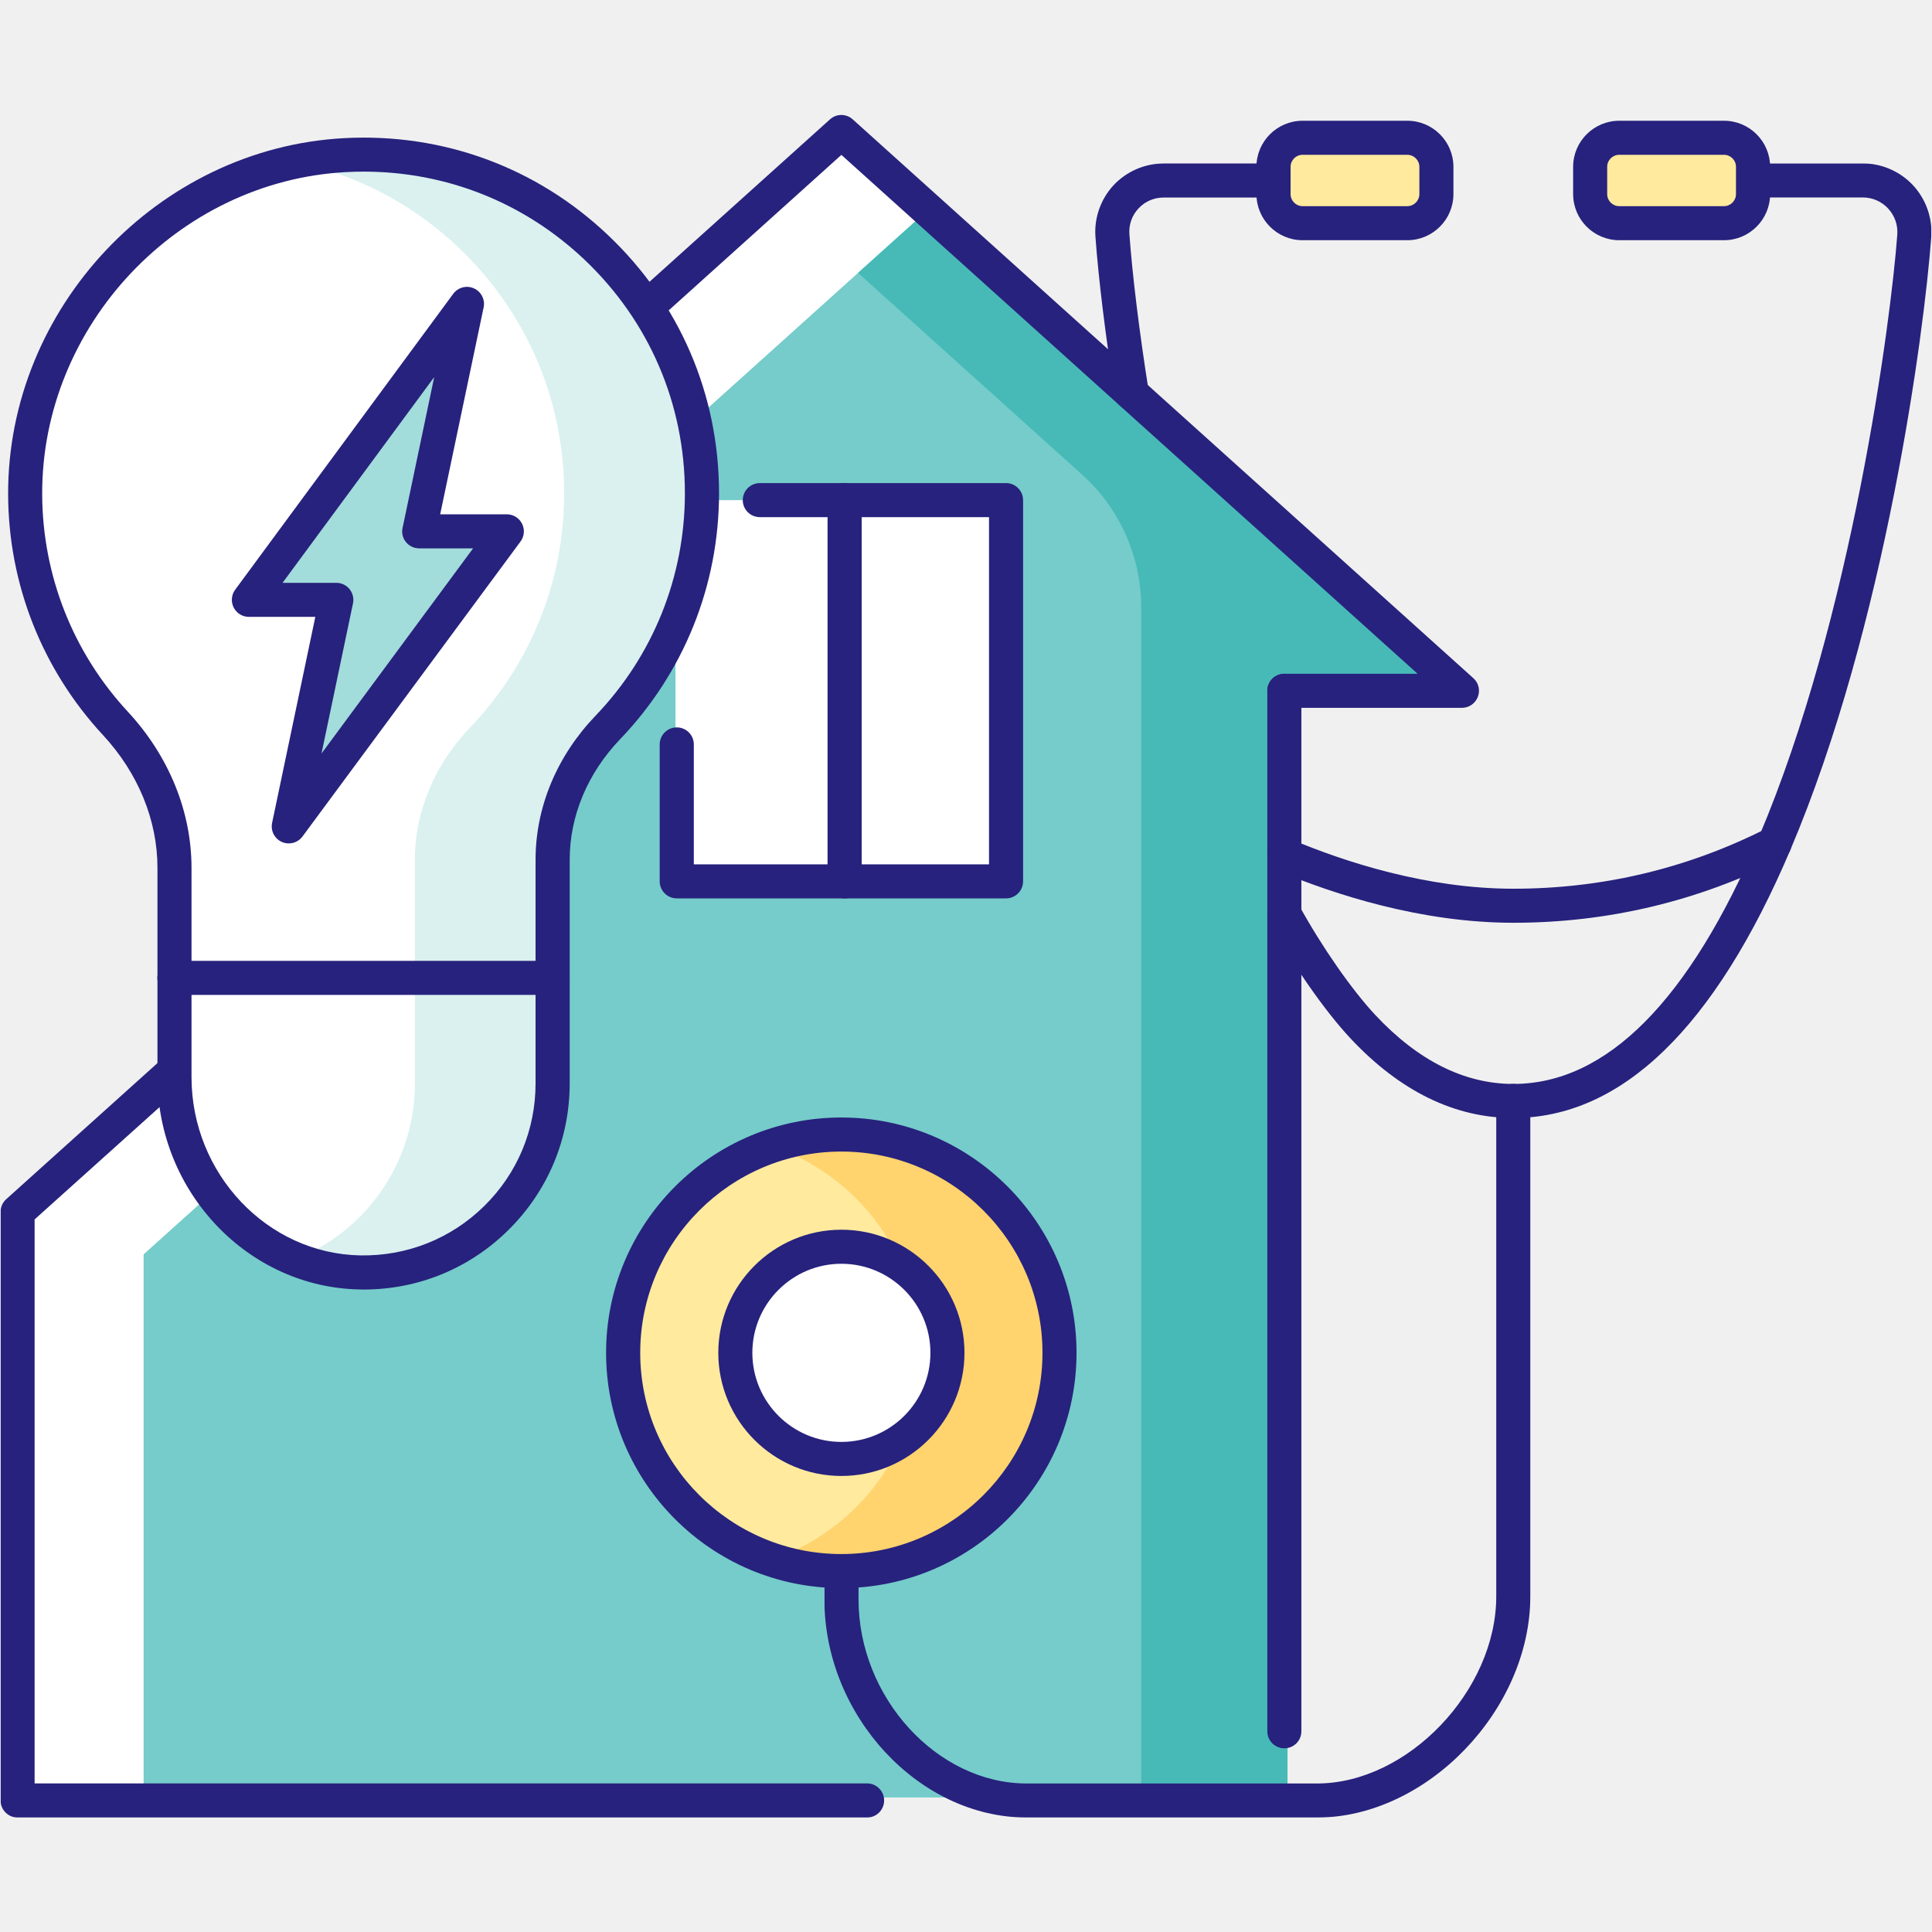
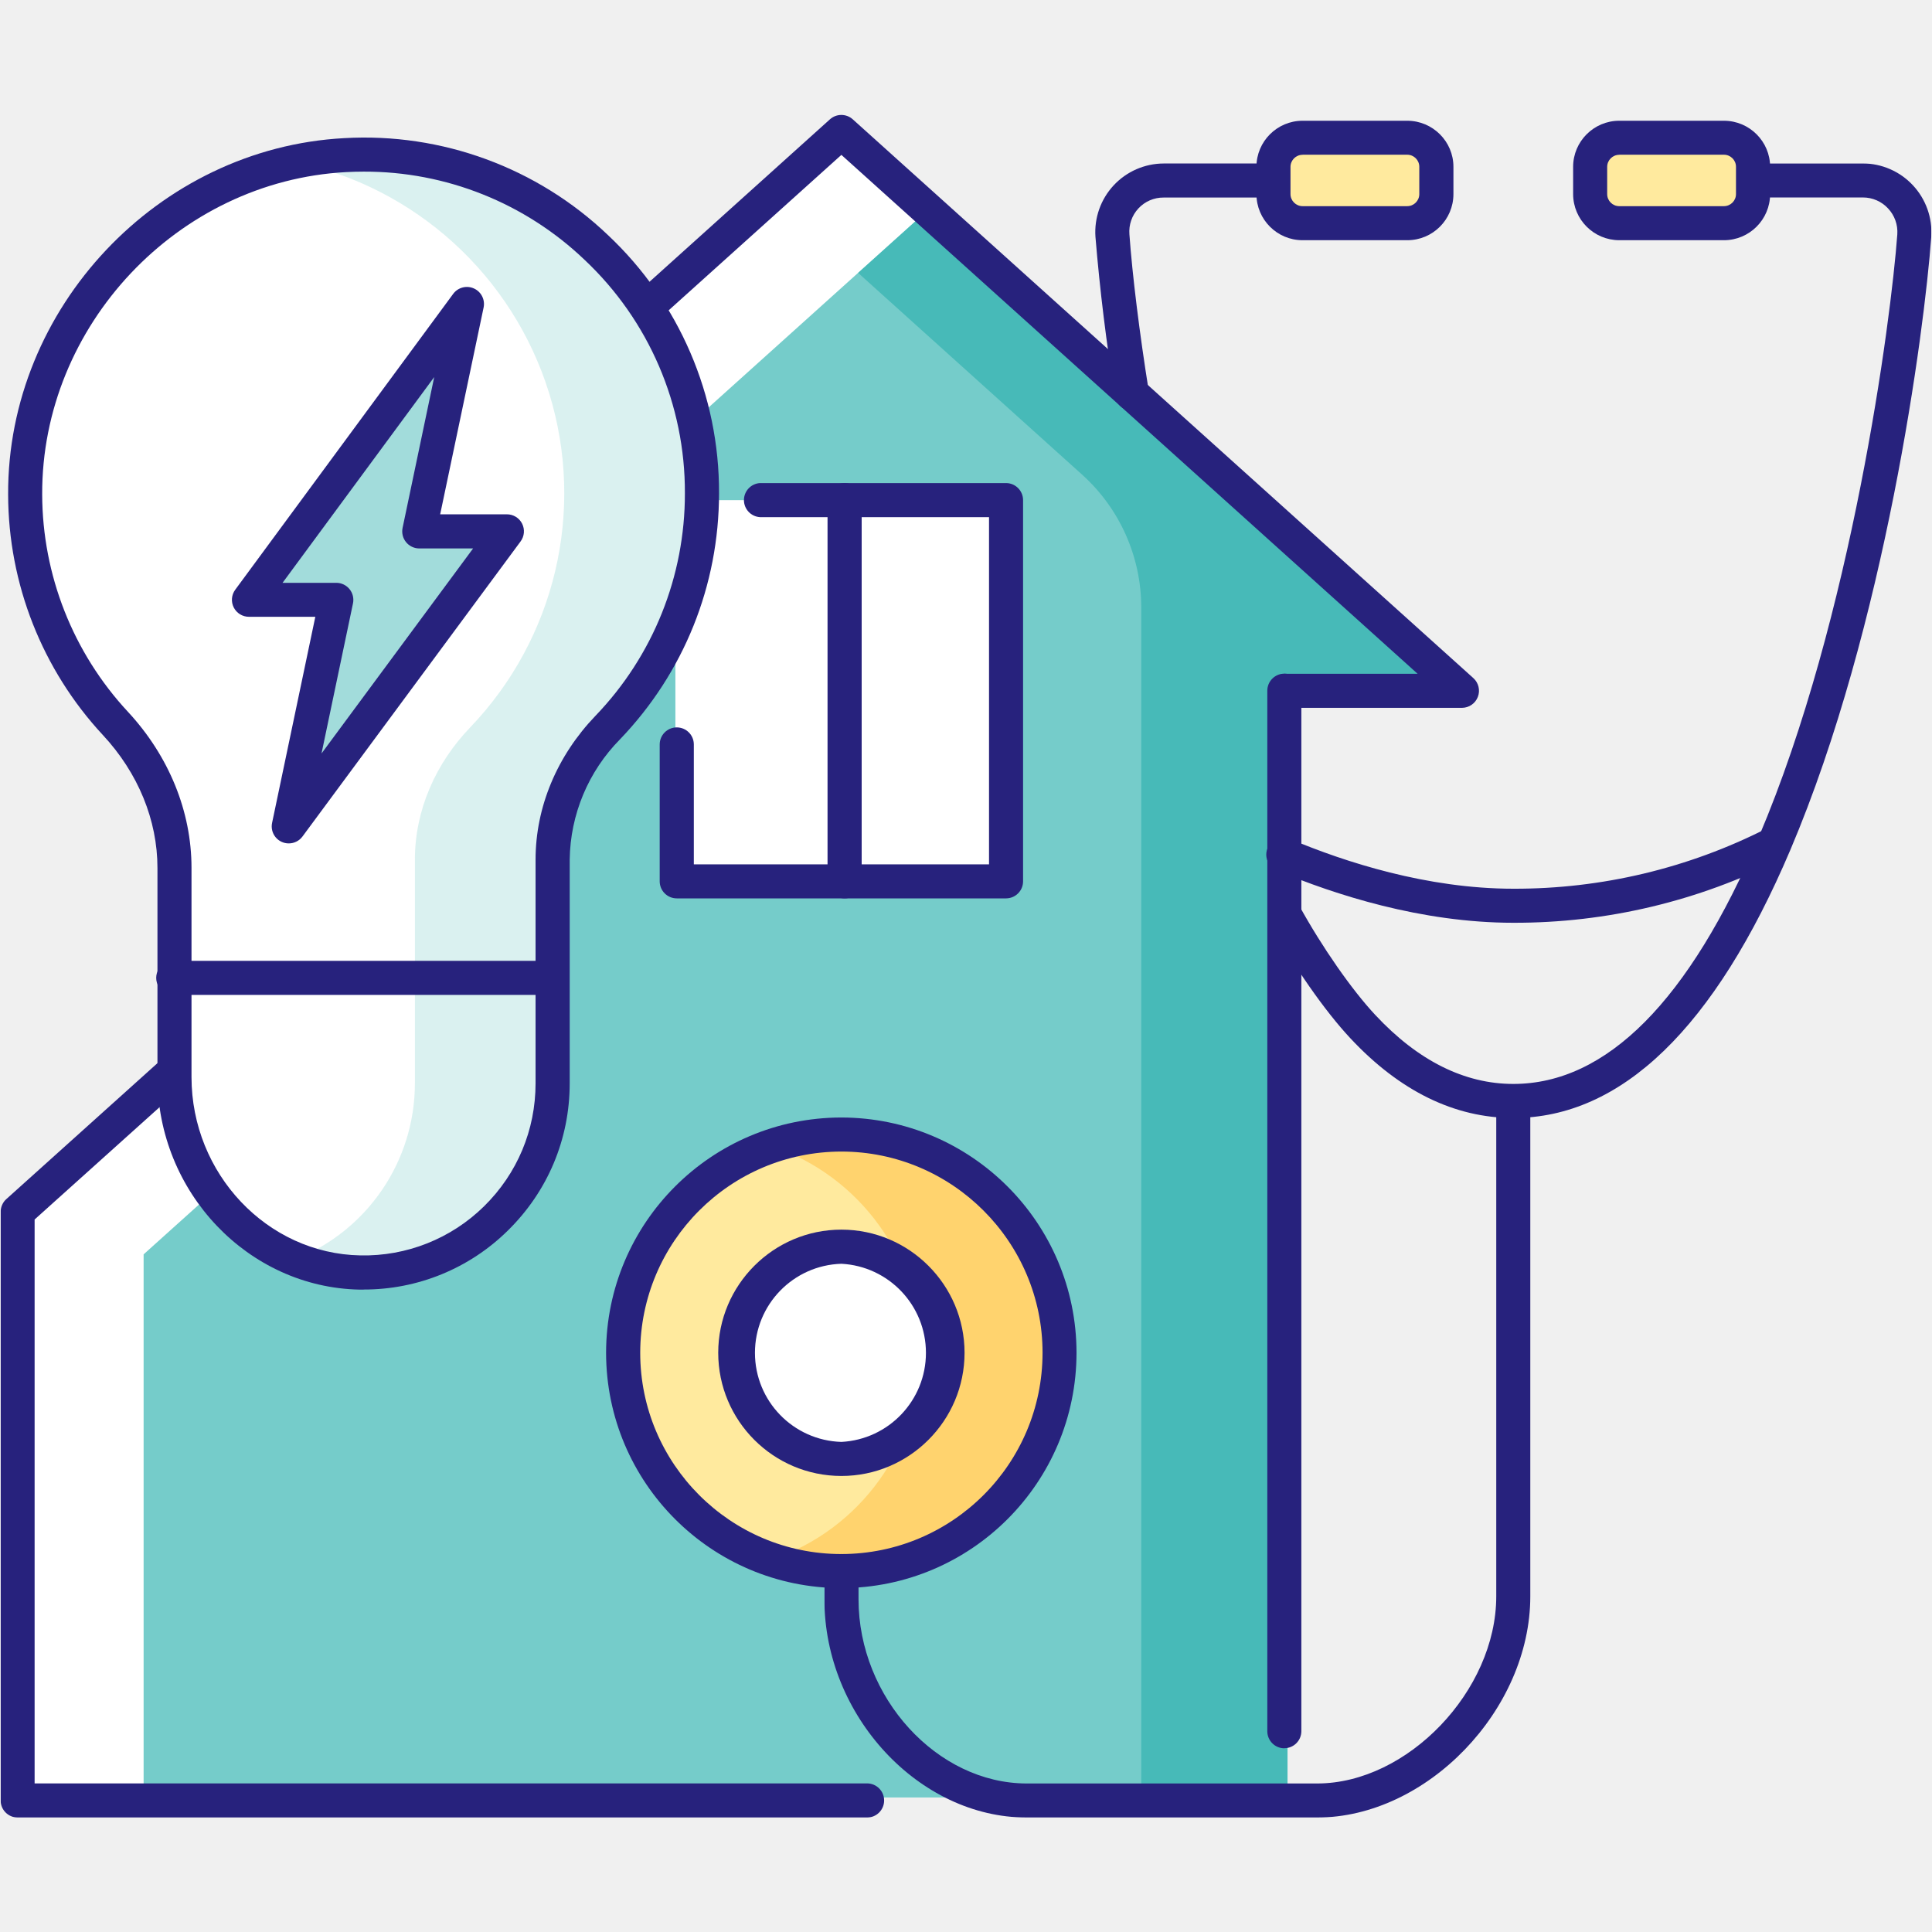
- <svg xmlns="http://www.w3.org/2000/svg" width="24" height="24" viewBox="0 0 24 24" fill="none">
-   <path d="M18.2 8.544H15.994V22.329H0.259V15.018L2.206 13.265L8.071 3.783L10.491 1.603L11.568 2.572L18.2 8.544Z" fill="white" />
-   <path d="M17.481 2.773H16.181C15.981 2.773 15.819 2.611 15.819 2.411V2.072C15.819 1.873 15.981 1.711 16.181 1.711H17.481C17.681 1.711 17.843 1.873 17.843 2.072V2.411C17.843 2.611 17.681 2.773 17.481 2.773Z" fill="white" />
-   <path d="M20.115 2.773H21.416C21.615 2.773 21.777 2.611 21.777 2.411V2.072C21.777 1.873 21.615 1.711 21.416 1.711H20.115C19.916 1.711 19.754 1.873 19.754 2.072V2.411C19.754 2.611 19.916 2.773 20.115 2.773Z" fill="white" />
-   <path d="M13.162 16.805C13.162 18.303 11.949 19.517 10.452 19.517C8.955 19.517 7.741 18.303 7.741 16.805C7.741 15.308 8.955 14.094 10.452 14.094C11.949 14.094 13.162 15.308 13.162 16.805Z" fill="white" />
-   <path d="M18.2 8.544H15.994V22.329H1.784V15.582L3.733 13.829L7.854 5.915L11.568 2.572L18.2 8.544Z" fill="#47BAB8" fill-opacity="0.75" />
-   <path d="M18.2 8.544H15.994V22.329H14.177V7.546C14.177 6.916 13.909 6.316 13.441 5.895L10.659 3.39L11.568 2.572L18.2 8.544Z" fill="#47BAB8" />
-   <path d="M8.391 10.949H12.497V6.213H8.391V10.949Z" fill="white" />
-   <path d="M12.498 11.16H8.407C8.29 11.16 8.195 11.065 8.195 10.948V9.247C8.195 9.131 8.29 9.036 8.407 9.036C8.524 9.036 8.619 9.131 8.619 9.247V10.737H12.286V6.424H9.439C9.322 6.424 9.227 6.33 9.227 6.213C9.227 6.096 9.322 6.001 9.439 6.001H12.498C12.614 6.001 12.709 6.096 12.709 6.213V10.948C12.709 11.065 12.614 11.16 12.498 11.16Z" fill="#27227D" />
-   <path d="M10.492 11.16C10.375 11.16 10.28 11.066 10.28 10.949V6.213C10.28 6.096 10.375 6.001 10.492 6.001C10.609 6.001 10.704 6.096 10.704 6.213V10.949C10.704 11.066 10.609 11.16 10.492 11.16Z" fill="#27227D" />
-   <mask id="mask0_122_1542" style="mask-type:luminance" maskUnits="userSpaceOnUse" x="7" y="1" width="12" height="8">
-     <path d="M7.808 1.41H18.432V8.832H7.808V1.41Z" fill="white" />
+ <svg xmlns="http://www.w3.org/2000/svg" width="24" height="24" fill="none">
+   <path fill="#fff" d="M18.2 8.544h-2.206v13.785H.259v-7.312l1.947-1.752 5.865-9.482 2.42-2.18 1.077.969L18.2 8.544ZM17.481 2.773h-1.3a.361.361 0 0 1-.362-.362v-.339c0-.2.162-.36.362-.36h1.3c.2 0 .362.16.362.36v.34c0 .199-.162.36-.362.36ZM20.115 2.773h1.3c.2 0 .362-.162.362-.362v-.339c0-.2-.162-.36-.361-.36h-1.3c-.2 0-.362.16-.362.36v.34c0 .199.162.36.361.36Z" />
+   <path fill="#fff" d="M13.162 16.805a2.711 2.711 0 1 1-5.422.001 2.711 2.711 0 0 1 5.422 0Z" />
+   <path fill="#47BAB8" fill-opacity=".75" d="M18.2 8.544h-2.206v13.785H1.784v-6.747l1.949-1.753 4.121-7.914 3.714-3.343L18.2 8.544Z" />
+   <path fill="#47BAB8" d="M18.2 8.544h-2.206v13.785h-1.817V7.546c0-.63-.268-1.23-.736-1.651L10.66 3.39l.909-.818L18.2 8.544Z" />
+   <path fill="#fff" d="M8.39 10.949h4.107V6.213H8.39v4.736Z" />
+   <path fill="#27227D" d="M12.498 11.16h-4.09a.212.212 0 0 1-.213-.212v-1.7a.212.212 0 0 1 .424 0v1.489h3.667V6.424H9.439a.212.212 0 0 1 0-.423h3.059c.116 0 .211.095.211.212v4.735a.212.212 0 0 1-.211.212Z" />
+   <path fill="#27227D" d="M10.492 11.16a.211.211 0 0 1-.212-.211V6.213a.212.212 0 0 1 .424 0v4.736a.211.211 0 0 1-.212.211Z" />
+   <mask id="a" width="12" height="8" x="7" y="1" maskUnits="userSpaceOnUse" style="mask-type:luminance">
+     <path fill="#fff" d="M7.808 1.41h10.624v7.422H7.808V1.41Z" />
  </mask>
-   <g mask="url(#mask0_122_1542)">
-     <path d="M18.161 8.793H15.954C15.838 8.793 15.743 8.698 15.743 8.581C15.743 8.464 15.838 8.37 15.954 8.37H17.61L10.452 1.924L8.173 3.976C8.086 4.054 7.952 4.047 7.874 3.961C7.795 3.874 7.802 3.74 7.889 3.662L10.31 1.483C10.39 1.41 10.513 1.41 10.593 1.483L18.302 8.424C18.368 8.482 18.39 8.575 18.358 8.657C18.327 8.739 18.248 8.793 18.161 8.793Z" fill="#27227D" />
+   <g mask="url(#a)">
+     <path fill="#27227D" d="M18.161 8.793h-2.207a.212.212 0 0 1 0-.423h1.656l-7.158-6.446-2.28 2.052a.212.212 0 0 1-.283-.314l2.421-2.18a.212.212 0 0 1 .283 0l7.71 6.942a.212.212 0 0 1-.142.369Z" />
  </g>
-   <path d="M15.955 21.718C15.838 21.718 15.743 21.624 15.743 21.507V8.581C15.743 8.464 15.838 8.37 15.955 8.37C16.072 8.37 16.166 8.464 16.166 8.581V21.507C16.166 21.624 16.072 21.718 15.955 21.718Z" fill="#27227D" />
-   <mask id="mask1_122_1542" style="mask-type:luminance" maskUnits="userSpaceOnUse" x="0" y="13" width="11" height="10">
-     <path d="M0.007 13.083H10.988V22.578H0.007V13.083Z" fill="white" />
+   <path fill="#27227D" d="M15.955 21.718a.212.212 0 0 1-.212-.211V8.58a.211.211 0 1 1 .423 0v12.926a.212.212 0 0 1-.211.211Z" />
+   <mask id="b" width="11" height="10" x="0" y="13" maskUnits="userSpaceOnUse" style="mask-type:luminance">
+     <path fill="#fff" d="M.007 13.083h10.981v9.495H.007v-9.495Z" />
  </mask>
-   <g mask="url(#mask1_122_1542)">
-     <path d="M10.771 22.578H0.219C0.102 22.578 0.007 22.483 0.007 22.366V15.056C0.007 14.995 0.032 14.937 0.077 14.897L2.025 13.144C2.112 13.066 2.246 13.073 2.324 13.16C2.403 13.246 2.395 13.38 2.309 13.459L0.43 15.148V22.154H10.771C10.888 22.154 10.983 22.249 10.983 22.366C10.983 22.483 10.888 22.578 10.771 22.578Z" fill="#27227D" />
+   <g mask="url(#b)">
+     <path fill="#27227D" d="M10.771 22.578H.22a.212.212 0 0 1-.212-.212v-7.31c0-.06.025-.12.07-.16l1.948-1.752a.212.212 0 0 1 .284.315L.43 15.149v7.005h10.341a.212.212 0 0 1 0 .424Z" />
  </g>
-   <mask id="mask2_122_1542" style="mask-type:luminance" maskUnits="userSpaceOnUse" x="15" y="2" width="9" height="12">
-     <path d="M15.737 2.028H23.993V13.888H15.737V2.028Z" fill="white" />
+   <mask id="c" width="9" height="12" x="15" y="2" maskUnits="userSpaceOnUse" style="mask-type:luminance">
+     <path fill="#fff" d="M15.737 2.028h8.256v11.86h-8.256V2.028Z" />
  </mask>
-   <g mask="url(#mask2_122_1542)">
-     <path d="M18.799 13.888C18.071 13.888 17.39 13.555 16.775 12.898C16.457 12.557 16.071 12.005 15.769 11.455C15.713 11.353 15.751 11.224 15.853 11.168C15.956 11.112 16.084 11.149 16.14 11.252C16.422 11.764 16.793 12.297 17.085 12.609C17.616 13.177 18.193 13.465 18.799 13.465C19.957 13.465 20.983 12.432 21.85 10.395C23.004 7.678 23.49 3.989 23.569 2.912C23.577 2.792 23.536 2.678 23.454 2.589C23.372 2.502 23.261 2.453 23.141 2.453H21.777C21.66 2.453 21.566 2.359 21.566 2.242C21.566 2.125 21.66 2.03 21.777 2.03H23.141C23.376 2.03 23.603 2.129 23.763 2.3C23.924 2.473 24.007 2.706 23.991 2.941C23.905 4.118 23.422 7.777 22.239 10.561C21.3 12.768 20.143 13.888 18.799 13.888Z" fill="#27227D" />
+   <g mask="url(#c)">
+     <path fill="#27227D" d="M18.799 13.888c-.728 0-1.41-.333-2.024-.99-.318-.34-.704-.893-1.006-1.443a.212.212 0 0 1 .371-.203c.282.512.653 1.045.945 1.357.53.568 1.108.856 1.714.856 1.158 0 2.184-1.033 3.05-3.07 1.155-2.717 1.641-6.406 1.72-7.483a.426.426 0 0 0-.115-.323.424.424 0 0 0-.313-.136h-1.364a.212.212 0 1 1 0-.423h1.364a.855.855 0 0 1 .85.911c-.086 1.177-.569 4.836-1.752 7.62-.939 2.207-2.096 3.327-3.44 3.327Z" />
  </g>
-   <path d="M14.06 5.099C13.958 5.099 13.868 5.025 13.851 4.921C13.736 4.198 13.645 3.458 13.608 2.941C13.591 2.707 13.673 2.474 13.833 2.301C13.993 2.13 14.219 2.031 14.454 2.031H15.82C15.936 2.031 16.031 2.126 16.031 2.242C16.031 2.359 15.936 2.454 15.82 2.454H14.454C14.335 2.454 14.224 2.502 14.143 2.589C14.061 2.677 14.021 2.791 14.03 2.911C14.066 3.417 14.156 4.143 14.269 4.855C14.288 4.97 14.209 5.078 14.094 5.097C14.082 5.099 14.071 5.099 14.06 5.099Z" fill="#27227D" />
-   <path d="M17.481 2.773H16.181C15.981 2.773 15.819 2.611 15.819 2.411V2.072C15.819 1.873 15.981 1.711 16.181 1.711H17.481C17.681 1.711 17.843 1.873 17.843 2.072V2.411C17.843 2.611 17.681 2.773 17.481 2.773Z" fill="#FFEA9E" />
-   <path d="M20.115 2.773H21.416C21.615 2.773 21.777 2.611 21.777 2.411V2.072C21.777 1.873 21.615 1.711 21.416 1.711H20.115C19.916 1.711 19.754 1.873 19.754 2.072V2.411C19.754 2.611 19.916 2.773 20.115 2.773Z" fill="#FFEA9E" />
-   <path d="M16.181 1.923C16.099 1.923 16.032 1.99 16.032 2.072V2.411C16.032 2.494 16.099 2.561 16.181 2.561H17.482C17.564 2.561 17.632 2.494 17.632 2.411V2.072C17.632 1.99 17.564 1.923 17.482 1.923H16.181ZM17.482 2.984H16.181C15.865 2.984 15.608 2.727 15.608 2.411V2.072C15.608 1.757 15.865 1.5 16.181 1.5H17.482C17.798 1.5 18.055 1.757 18.055 2.072V2.411C18.055 2.727 17.798 2.984 17.482 2.984Z" fill="#27227D" />
-   <path d="M20.115 1.923C20.032 1.923 19.965 1.99 19.965 2.072V2.411C19.965 2.494 20.032 2.561 20.115 2.561H21.416C21.498 2.561 21.565 2.494 21.565 2.411V2.072C21.565 1.99 21.498 1.923 21.416 1.923H20.115ZM21.416 2.984H20.115C19.799 2.984 19.542 2.727 19.542 2.411V2.072C19.542 1.757 19.799 1.5 20.115 1.5H21.416C21.732 1.5 21.989 1.757 21.989 2.072V2.411C21.989 2.727 21.732 2.984 21.416 2.984Z" fill="#27227D" />
-   <path d="M18.799 11.463C17.655 11.463 16.576 11.112 15.873 10.817C15.765 10.771 15.714 10.647 15.76 10.54C15.805 10.432 15.929 10.381 16.037 10.426C16.704 10.707 17.725 11.04 18.799 11.04C19.907 11.04 20.966 10.788 21.949 10.289C22.053 10.237 22.18 10.278 22.233 10.382C22.286 10.487 22.244 10.614 22.14 10.667C21.098 11.195 19.974 11.463 18.799 11.463Z" fill="#27227D" />
-   <path d="M13.162 16.805C13.162 18.303 11.949 19.517 10.452 19.517C8.955 19.517 7.741 18.303 7.741 16.805C7.741 15.308 8.955 14.094 10.452 14.094C11.949 14.094 13.162 15.308 13.162 16.805Z" fill="#FFEA9E" />
-   <path d="M13.163 16.806C13.163 18.303 11.948 19.516 10.452 19.516C10.149 19.516 9.858 19.467 9.586 19.374C10.658 19.013 11.43 18 11.43 16.806C11.43 15.611 10.658 14.598 9.586 14.236C9.858 14.143 10.149 14.094 10.452 14.094C11.948 14.094 13.163 15.308 13.163 16.806Z" fill="#FFD36E" />
-   <path d="M10.451 14.305C9.074 14.305 7.953 15.427 7.953 16.805C7.953 18.184 9.074 19.305 10.451 19.305C11.829 19.305 12.95 18.184 12.95 16.805C12.95 15.427 11.829 14.305 10.451 14.305ZM10.451 19.728C8.84 19.728 7.529 18.417 7.529 16.805C7.529 15.194 8.84 13.882 10.451 13.882C12.063 13.882 13.373 15.194 13.373 16.805C13.373 18.417 12.063 19.728 10.451 19.728Z" fill="#27227D" />
-   <path d="M10.451 18.124C9.725 18.124 9.134 17.532 9.134 16.805C9.134 16.079 9.725 15.487 10.451 15.487C11.178 15.487 11.769 16.079 11.769 16.805C11.769 17.532 11.178 18.124 10.451 18.124Z" fill="white" />
-   <path d="M10.452 15.699C9.842 15.699 9.346 16.195 9.346 16.805C9.346 17.416 9.842 17.912 10.452 17.912C11.062 17.912 11.558 17.416 11.558 16.805C11.558 16.195 11.062 15.699 10.452 15.699ZM10.452 18.335C9.609 18.335 8.923 17.649 8.923 16.805C8.923 15.962 9.609 15.276 10.452 15.276C11.295 15.276 11.981 15.962 11.981 16.805C11.981 17.649 11.295 18.335 10.452 18.335Z" fill="#27227D" />
-   <mask id="mask3_122_1542" style="mask-type:luminance" maskUnits="userSpaceOnUse" x="10" y="13" width="10" height="10">
-     <path d="M10.24 13.46H19.017V22.578H10.24V13.46Z" fill="white" />
+   <path fill="#27227D" d="M14.06 5.1a.211.211 0 0 1-.209-.179 25.11 25.11 0 0 1-.243-1.98.852.852 0 0 1 .846-.91h1.366a.212.212 0 0 1 0 .423h-1.366a.423.423 0 0 0-.424.457c.036.506.126 1.232.24 1.944a.212.212 0 0 1-.21.244Z" />
+   <path fill="#FFEA9E" d="M17.481 2.773h-1.3a.361.361 0 0 1-.362-.362v-.339c0-.2.162-.36.362-.36h1.3c.2 0 .362.16.362.36v.34c0 .199-.162.36-.362.36ZM20.115 2.773h1.3c.2 0 .362-.162.362-.362v-.339c0-.2-.162-.36-.361-.36h-1.3c-.2 0-.362.16-.362.36v.34c0 .199.162.36.361.36Z" />
+   <path fill="#27227D" d="M16.181 1.923a.15.15 0 0 0-.15.15v.338c0 .083.068.15.15.15h1.3a.15.15 0 0 0 .15-.15v-.339a.15.15 0 0 0-.15-.15h-1.3Zm1.3 1.061h-1.3a.573.573 0 0 1-.573-.573v-.339c0-.315.257-.572.573-.572h1.3c.317 0 .574.257.574.572v.34a.573.573 0 0 1-.573.572ZM20.115 1.923a.15.15 0 0 0-.15.15v.338c0 .083.067.15.15.15h1.3a.15.15 0 0 0 .15-.15v-.339a.15.15 0 0 0-.15-.15h-1.3Zm1.3 1.061h-1.3a.574.574 0 0 1-.573-.573v-.339c0-.315.257-.572.573-.572h1.3c.317 0 .574.257.574.572v.34a.574.574 0 0 1-.573.572ZM18.799 11.463c-1.144 0-2.223-.351-2.926-.646a.212.212 0 1 1 .164-.39c.667.28 1.688.613 2.762.613a6.902 6.902 0 0 0 3.15-.75.212.212 0 0 1 .191.377 7.324 7.324 0 0 1-3.341.796Z" />
+   <path fill="#FFEA9E" d="M13.162 16.805a2.711 2.711 0 1 1-5.422.001 2.711 2.711 0 0 1 5.422 0Z" />
+   <path fill="#FFD36E" d="M13.163 16.806a2.71 2.71 0 0 1-3.577 2.568 2.71 2.71 0 0 0 0-5.137 2.712 2.712 0 0 1 3.577 2.57Z" />
+   <path fill="#27227D" d="M10.451 14.305a2.502 2.502 0 0 0-2.498 2.5c0 1.379 1.12 2.5 2.498 2.5a2.502 2.502 0 0 0 2.5-2.5c0-1.378-1.122-2.5-2.5-2.5Zm0 5.423a2.926 2.926 0 0 1-2.922-2.923 2.926 2.926 0 0 1 2.922-2.923 2.926 2.926 0 0 1 2.922 2.923 2.926 2.926 0 0 1-2.922 2.923Z" />
+   <path fill="#fff" d="M10.451 18.124a1.32 1.32 0 0 1 0-2.636 1.32 1.32 0 0 1 0 2.636Z" />
+   <path fill="#27227D" d="M10.452 15.699a1.107 1.107 0 0 0 0 2.213 1.108 1.108 0 0 0 0-2.213Zm0 2.636a1.531 1.531 0 0 1-1.53-1.53c0-.843.687-1.53 1.53-1.53s1.53.687 1.53 1.53c0 .844-.687 1.53-1.53 1.53Z" />
+   <mask id="d" width="10" height="10" x="10" y="13" maskUnits="userSpaceOnUse" style="mask-type:luminance">
+     <path fill="#fff" d="M10.24 13.46h8.777v9.118H10.24V13.46Z" />
  </mask>
-   <g mask="url(#mask3_122_1542)">
-     <path d="M16.362 22.578H12.754C11.415 22.578 10.241 21.312 10.241 19.868V19.517C10.241 19.4 10.336 19.305 10.453 19.305C10.57 19.305 10.665 19.4 10.665 19.517V19.868C10.665 21.086 11.641 22.155 12.754 22.155H16.362C17.485 22.155 18.587 21.003 18.587 19.83V13.676C18.587 13.559 18.682 13.464 18.799 13.464C18.916 13.464 19.01 13.559 19.01 13.676V19.83C19.01 21.242 17.723 22.578 16.362 22.578Z" fill="#27227D" />
+   <g mask="url(#d)">
+     <path fill="#27227D" d="M16.362 22.578h-3.608c-1.338 0-2.513-1.266-2.513-2.71v-.351a.212.212 0 0 1 .424 0v.35c0 1.22.976 2.288 2.09 2.288h3.607c1.123 0 2.225-1.152 2.225-2.325v-6.154a.212.212 0 0 1 .423 0v6.154c0 1.412-1.287 2.748-2.648 2.748Z" />
  </g>
-   <path d="M3.586 10.266L4.177 7.451H3.091L5.8 3.775L5.207 6.601H6.295L3.586 10.266Z" fill="white" />
-   <path d="M8.72 6.126C8.72 3.728 6.713 1.798 4.287 1.927C2.074 2.045 0.304 3.926 0.313 6.143C0.317 7.241 0.741 8.239 1.434 8.986C1.89 9.478 2.168 10.109 2.168 10.78V13.38C2.168 14.673 3.179 15.783 4.472 15.807C5.79 15.831 6.865 14.77 6.865 13.457V10.679C6.865 10.062 7.124 9.482 7.551 9.037C8.275 8.282 8.72 7.256 8.72 6.126Z" fill="white" />
-   <path d="M8.72 6.127C8.72 7.257 8.274 8.282 7.55 9.038C7.123 9.482 6.864 10.063 6.864 10.679V13.457C6.864 14.77 5.789 15.832 4.472 15.806C4.188 15.801 3.917 15.744 3.669 15.643C4.539 15.299 5.154 14.45 5.154 13.457V10.679C5.154 10.063 5.413 9.482 5.839 9.038C6.564 8.282 7.008 7.257 7.008 6.127C7.008 4.098 5.572 2.404 3.66 2.009C3.865 1.967 4.074 1.939 4.287 1.928C6.712 1.798 8.72 3.729 8.72 6.127Z" fill="#47BAB8" fill-opacity="0.2" />
-   <path d="M4.518 2.132C4.445 2.132 4.372 2.134 4.298 2.138C2.209 2.249 0.516 4.045 0.524 6.142C0.528 7.147 0.906 8.106 1.589 8.842C2.098 9.392 2.379 10.08 2.379 10.781V13.38C2.379 14.58 3.32 15.574 4.476 15.595C5.054 15.605 5.6 15.389 6.013 14.984C6.426 14.579 6.653 14.037 6.653 13.458V10.679C6.653 10.027 6.918 9.391 7.398 8.891C8.114 8.144 8.508 7.162 8.508 6.127C8.508 5.019 8.065 3.989 7.261 3.226C6.512 2.516 5.545 2.132 4.518 2.132ZM4.517 16.019C4.501 16.019 4.484 16.019 4.468 16.018C3.083 15.993 1.956 14.809 1.956 13.38V10.781C1.956 10.187 1.715 9.601 1.278 9.13C0.523 8.315 0.105 7.255 0.101 6.144C0.092 3.825 1.965 1.839 4.276 1.716C5.501 1.651 6.665 2.078 7.552 2.92C8.442 3.762 8.932 4.901 8.932 6.127C8.932 7.272 8.495 8.357 7.703 9.183C7.299 9.605 7.077 10.136 7.077 10.679V13.458C7.077 14.151 6.804 14.8 6.309 15.286C5.827 15.76 5.192 16.019 4.517 16.019Z" fill="#27227D" />
-   <path d="M6.865 12.359H2.167C2.05 12.359 1.955 12.264 1.955 12.148C1.955 12.031 2.05 11.936 2.167 11.936H6.865C6.981 11.936 7.076 12.031 7.076 12.148C7.076 12.264 6.981 12.359 6.865 12.359Z" fill="#27227D" />
-   <path d="M3.586 10.266L4.177 7.451H3.091L5.8 3.775L5.207 6.601H6.295L3.586 10.266Z" fill="#47BAB8" fill-opacity="0.5" />
-   <path d="M3.51 7.24H4.178C4.242 7.24 4.302 7.269 4.342 7.318C4.382 7.367 4.398 7.433 4.385 7.495L3.994 9.36L5.877 6.812H5.208C5.144 6.812 5.084 6.784 5.043 6.734C5.003 6.685 4.987 6.62 5.001 6.558L5.394 4.684L3.51 7.24ZM3.587 10.477C3.558 10.477 3.528 10.471 3.501 10.459C3.41 10.418 3.36 10.32 3.38 10.223L3.917 7.663H3.092C3.012 7.663 2.939 7.618 2.903 7.547C2.867 7.476 2.874 7.39 2.921 7.326L5.63 3.65C5.689 3.57 5.796 3.541 5.887 3.582C5.978 3.623 6.028 3.721 6.008 3.818L5.468 6.389H6.296C6.376 6.389 6.449 6.434 6.485 6.506C6.521 6.577 6.514 6.662 6.466 6.727L3.757 10.392C3.716 10.447 3.653 10.477 3.587 10.477Z" fill="#27227D" />
+   <path fill="#fff" d="m3.586 10.266.591-2.815H3.091L5.8 3.775 5.207 6.6h1.088l-2.709 3.665Z" />
+   <path fill="#fff" d="M8.72 6.126a4.205 4.205 0 0 0-4.433-4.199c-2.213.118-3.983 2-3.974 4.216a4.19 4.19 0 0 0 1.12 2.843c.457.492.735 1.123.735 1.794v2.6c0 1.293 1.011 2.403 2.304 2.427a2.35 2.35 0 0 0 2.393-2.35V10.68c0-.617.259-1.197.686-1.642a4.192 4.192 0 0 0 1.17-2.91Z" />
+   <path fill="#47BAB8" fill-opacity=".2" d="M8.72 6.127c0 1.13-.446 2.155-1.17 2.91a2.375 2.375 0 0 0-.686 1.642v2.778a2.348 2.348 0 0 1-2.392 2.35 2.233 2.233 0 0 1-.803-.164 2.35 2.35 0 0 0 1.485-2.186v-2.778c0-.616.259-1.197.685-1.641A4.205 4.205 0 0 0 3.66 2.01a4.205 4.205 0 0 1 5.06 4.118Z" />
+   <path fill="#27227D" d="M4.518 2.132c-.073 0-.146.002-.22.006C2.208 2.25.516 4.045.524 6.142a3.983 3.983 0 0 0 1.065 2.7c.51.55.79 1.238.79 1.939v2.599c0 1.2.94 2.194 2.097 2.215a2.125 2.125 0 0 0 1.537-.61c.413-.406.64-.948.64-1.527v-2.779c0-.652.265-1.288.745-1.788a3.975 3.975 0 0 0 1.11-2.764 3.96 3.96 0 0 0-1.247-2.9 3.955 3.955 0 0 0-2.743-1.095ZM4.517 16.02h-.049c-1.385-.026-2.512-1.21-2.512-2.64v-2.598c0-.594-.24-1.18-.678-1.651A4.403 4.403 0 0 1 .101 6.144C.09 3.825 1.965 1.839 4.276 1.716A4.382 4.382 0 0 1 7.552 2.92a4.377 4.377 0 0 1 1.38 3.207c0 1.145-.437 2.23-1.229 3.056a2.167 2.167 0 0 0-.626 1.496v2.779c0 .693-.273 1.342-.768 1.828a2.541 2.541 0 0 1-1.792.733Z" />
+   <path fill="#27227D" d="M6.865 12.359H2.167a.212.212 0 1 1 0-.423h4.698a.212.212 0 0 1 0 .423Z" />
+   <path fill="#47BAB8" fill-opacity=".5" d="m3.586 10.266.591-2.815H3.091L5.8 3.775 5.207 6.6h1.088l-2.709 3.665Z" />
+   <path fill="#27227D" d="M3.51 7.24h.668a.212.212 0 0 1 .207.255L3.994 9.36l1.883-2.547h-.67a.212.212 0 0 1-.206-.255l.393-1.874L3.51 7.24Zm.077 3.237a.211.211 0 0 1-.207-.255l.537-2.56h-.825a.211.211 0 0 1-.17-.336L5.63 3.65a.212.212 0 0 1 .378.168l-.54 2.571h.828a.211.211 0 0 1 .17.338l-2.709 3.665a.211.211 0 0 1-.17.085Z" />
</svg>
